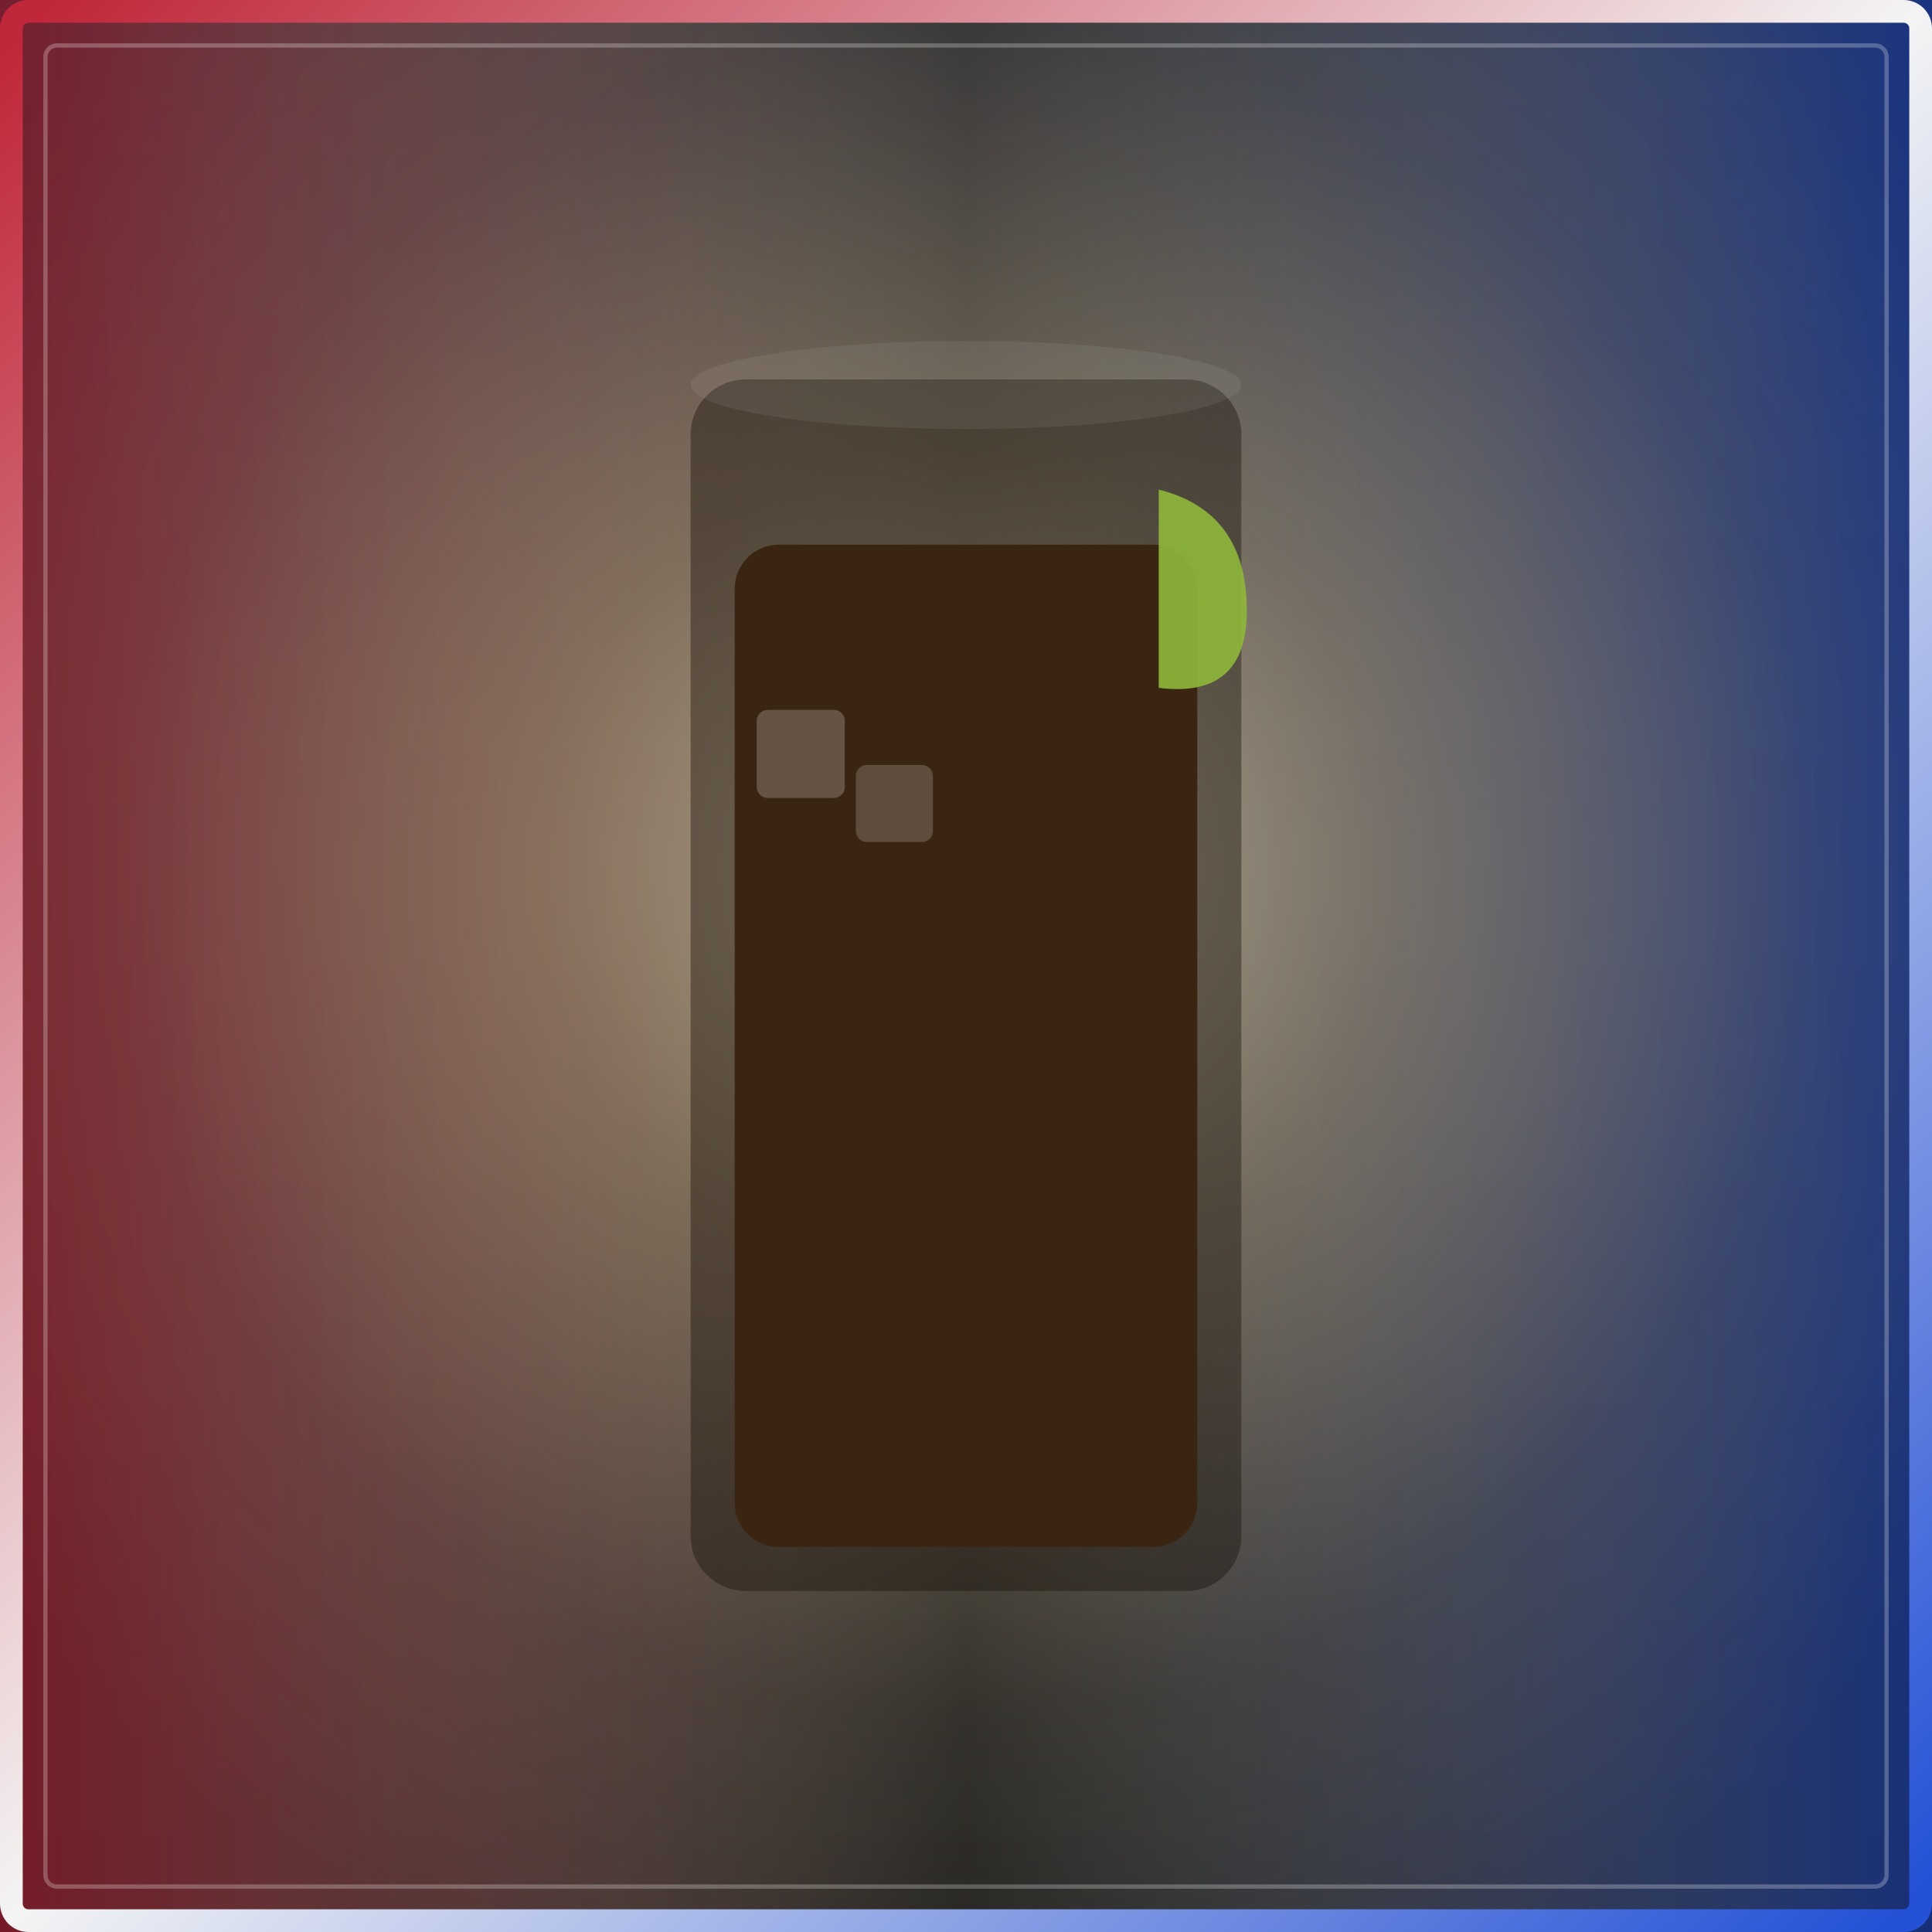
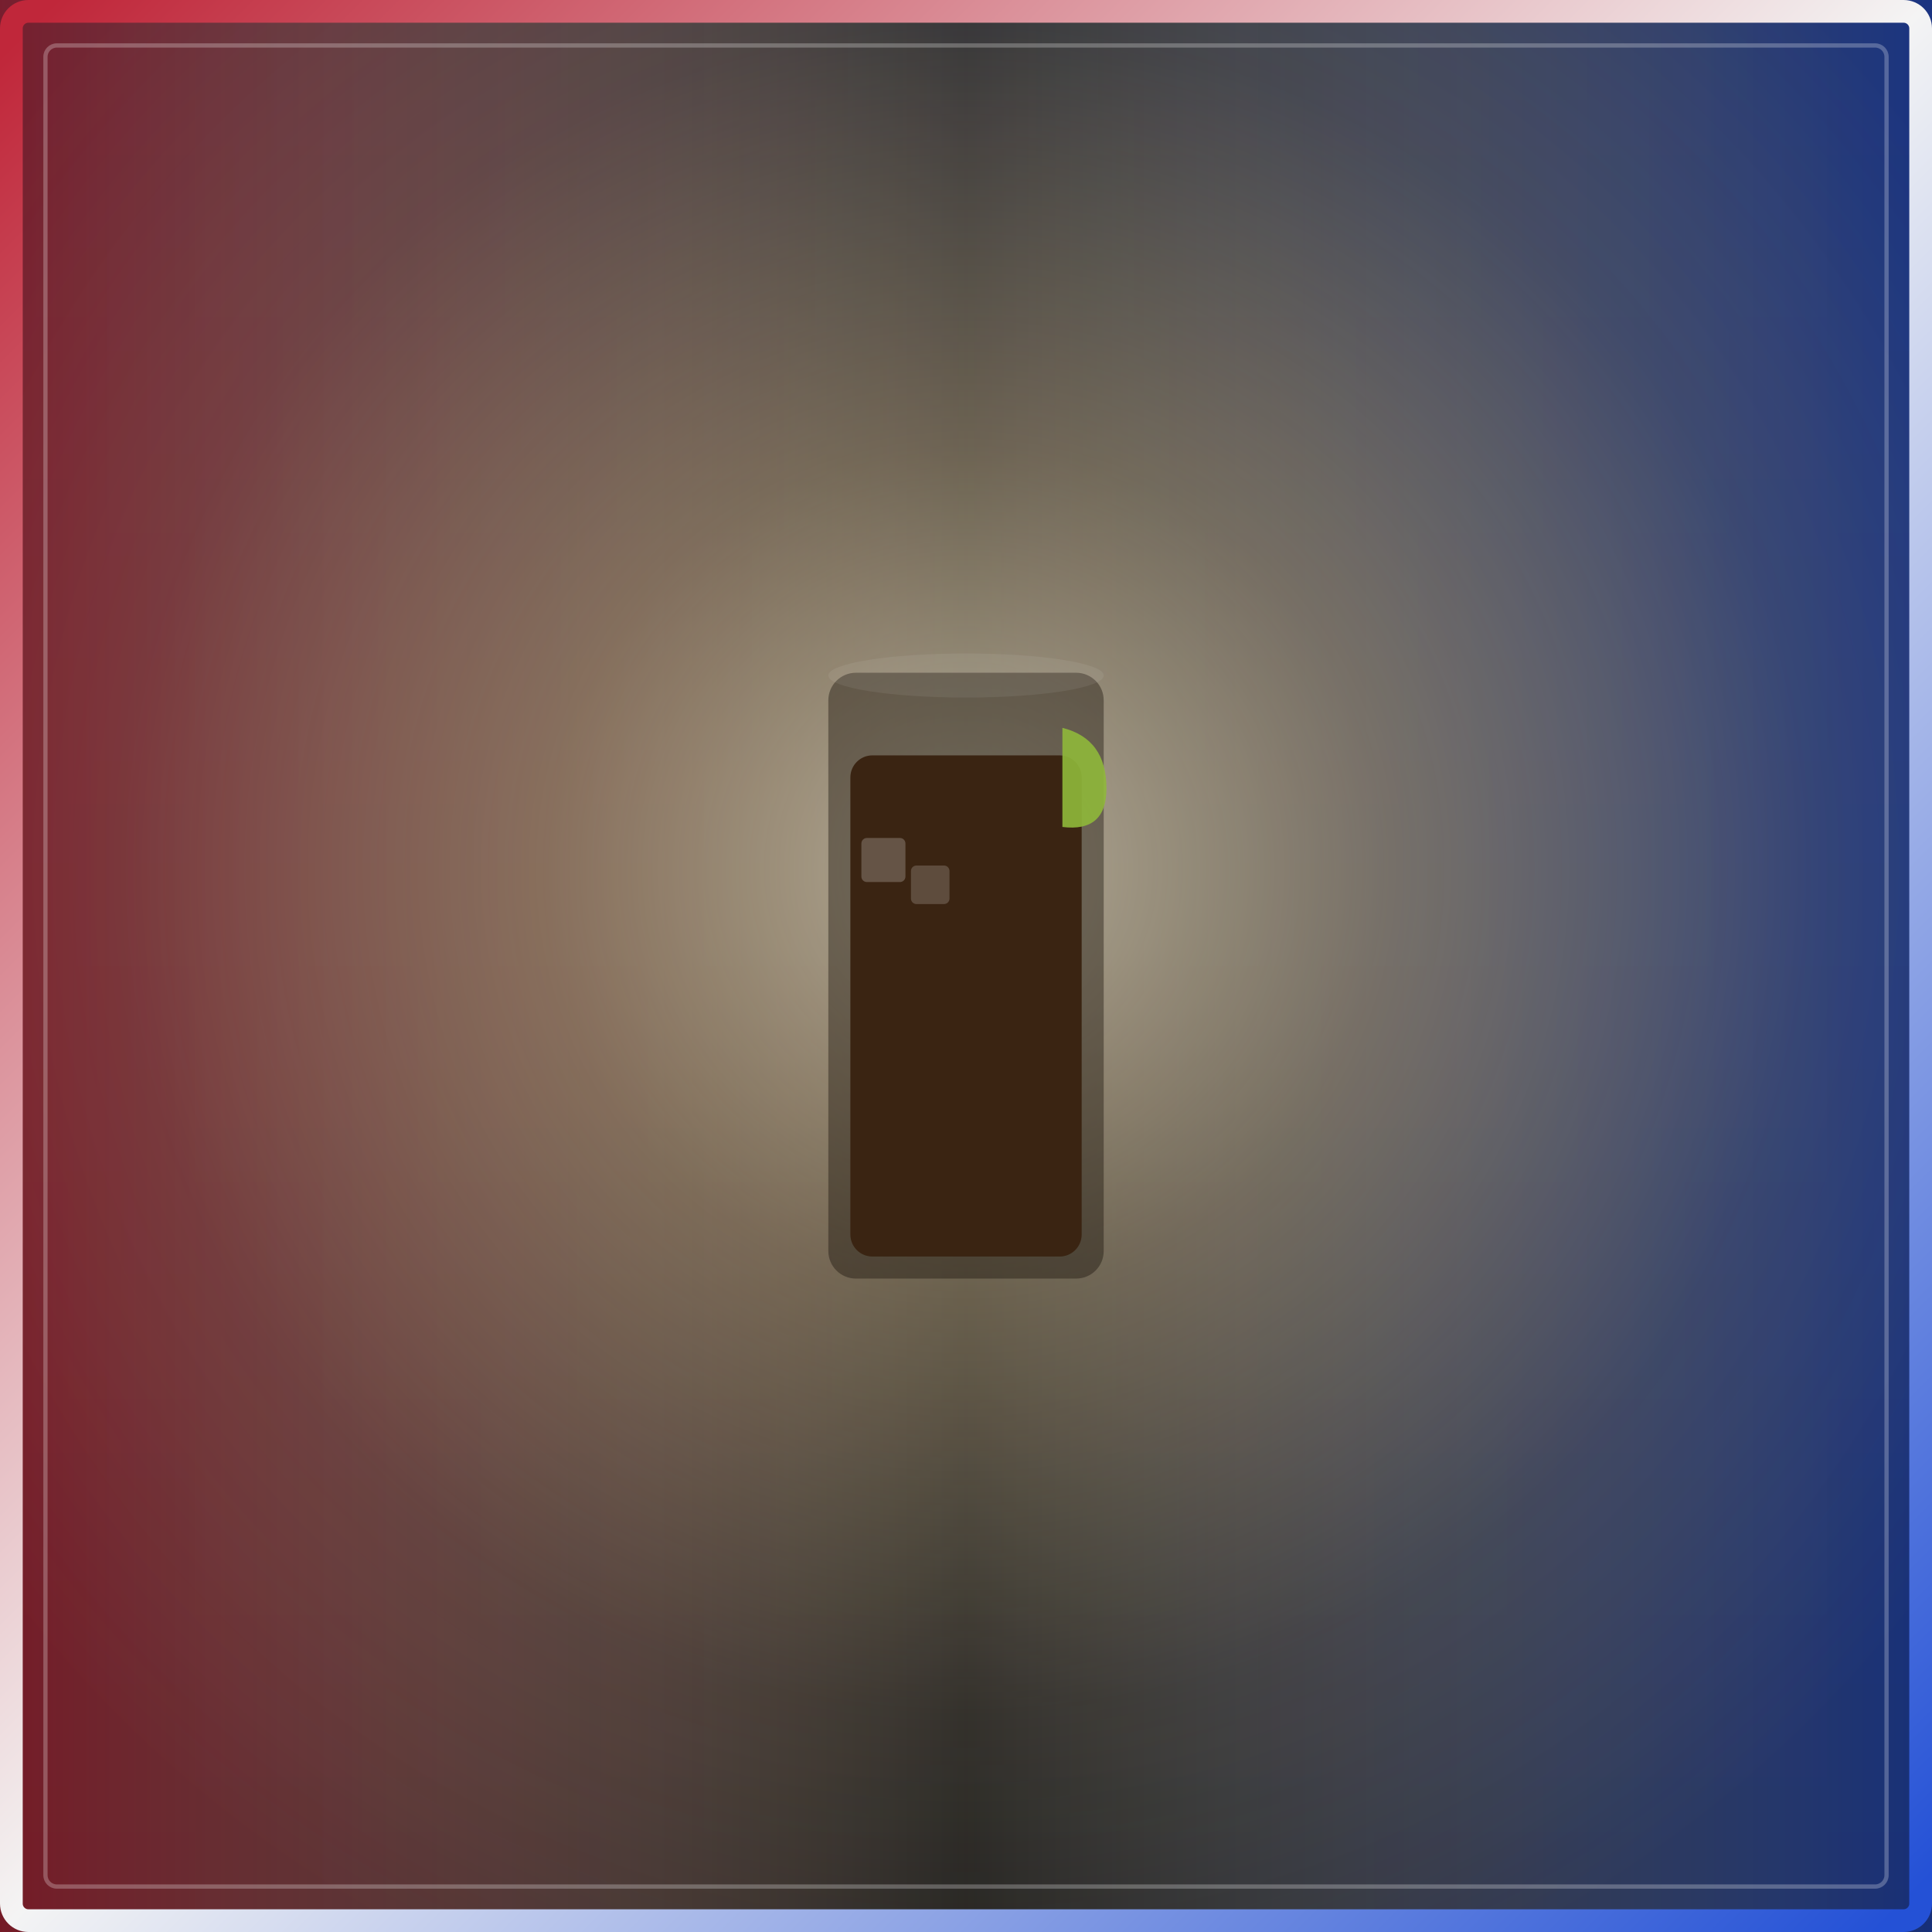
<svg xmlns="http://www.w3.org/2000/svg" width="100%" height="100%" viewBox="0 0 680 680" role="img">
  <defs>
    <linearGradient id="bgGrad" x1="0" y1="0" x2="0" y2="1">
      <stop offset="0" stop-color="#0a0e1a" />
      <stop offset="1" stop-color="#040507" />
    </linearGradient>
    <linearGradient id="patrioticBand" x1="0" y1="0" x2="1" y2="0">
      <stop offset="0" stop-color="#c0273a" stop-opacity="0.6" />
      <stop offset="0.5" stop-color="#fff4d6" stop-opacity="0.12" />
      <stop offset="1" stop-color="#2451d6" stop-opacity="0.55" />
    </linearGradient>
    <linearGradient id="frameGrad" x1="0" y1="0" x2="1" y2="1">
      <stop offset="0" stop-color="#c0273a" />
      <stop offset="0.5" stop-color="#f4f4f4" />
      <stop offset="1" stop-color="#2451d6" />
    </linearGradient>
    <radialGradient id="spot" cx="0.5" cy="0.45" r="0.62">
      <stop offset="0" stop-color="#fff4d6" stop-opacity="0.65" />
      <stop offset="0.35" stop-color="#ffdfa3" stop-opacity="0.32" />
      <stop offset="0.7" stop-color="#ffdfa3" stop-opacity="0.08" />
      <stop offset="1" stop-color="#ffdfa3" stop-opacity="0" />
    </radialGradient>
  </defs>
  <rect x="0" y="0" width="680" height="680" fill="url(#bgGrad)" />
  <rect x="0" y="0" width="680" height="680" fill="url(#patrioticBand)" />
  <rect x="0" y="0" width="680" height="680" fill="url(#spot)" />
-   <g transform="translate(-319.03,-254.10) scale(1.9383)">
+   <g transform="translate(10.48,42.95) scale(0.9692)">
    <rect x="290" y="200" width="100" height="220" rx="10" fill="#160f08" opacity="0.4" />
    <rect x="298" y="230" width="84" height="182" rx="8" fill="#3a2412" />
    <rect x="302" y="260" width="16" height="16" rx="2" fill="#ffffff" opacity="0.22" />
    <rect x="320" y="270" width="14" height="14" rx="2" fill="#ffffff" opacity="0.18" />
    <path d="M375 220 q16 4 16 22 q0 16 -16 14" fill="#8fb83a" opacity="0.9" />
    <ellipse cx="340" cy="201" rx="50" ry="8" fill="#ffffff" opacity="0.07" />
  </g>
  <rect x="4" y="4" width="672" height="672" rx="6" fill="none" stroke="url(#frameGrad)" stroke-width="8" />
  <rect x="16" y="16" width="648" height="648" rx="4" fill="none" stroke="#ffffff" stroke-opacity="0.25" stroke-width="1.5" />
</svg>
